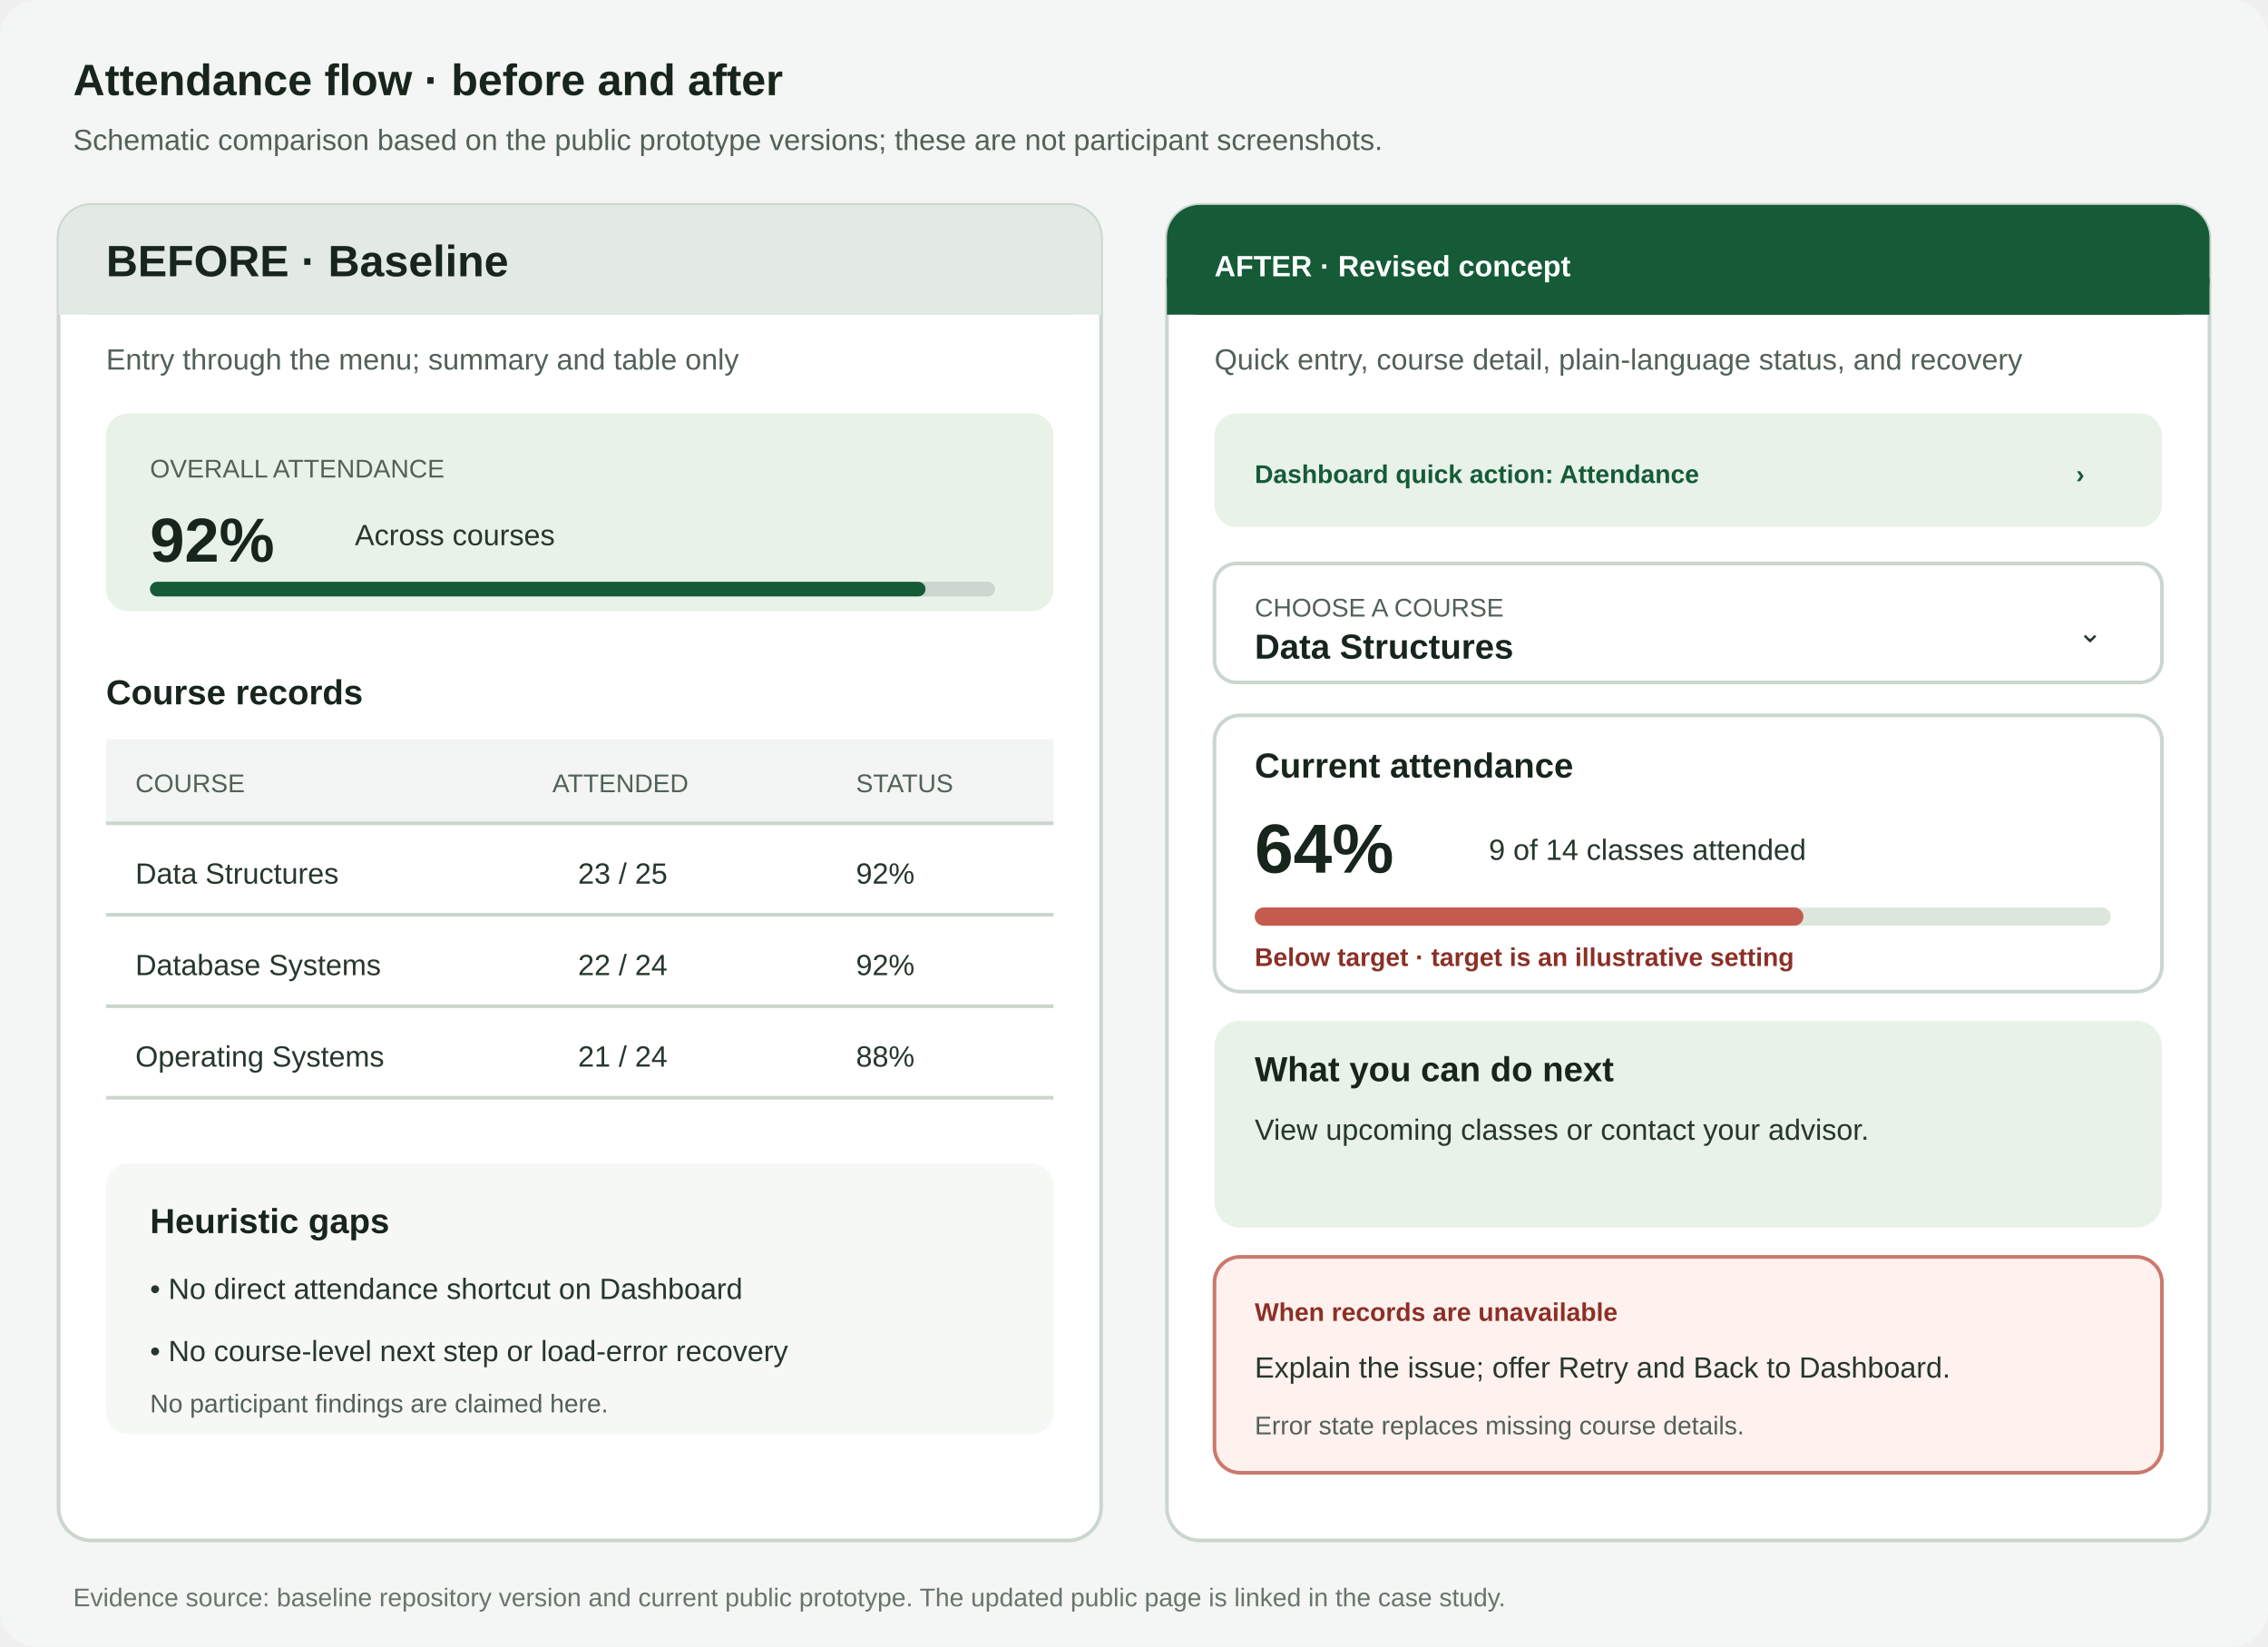
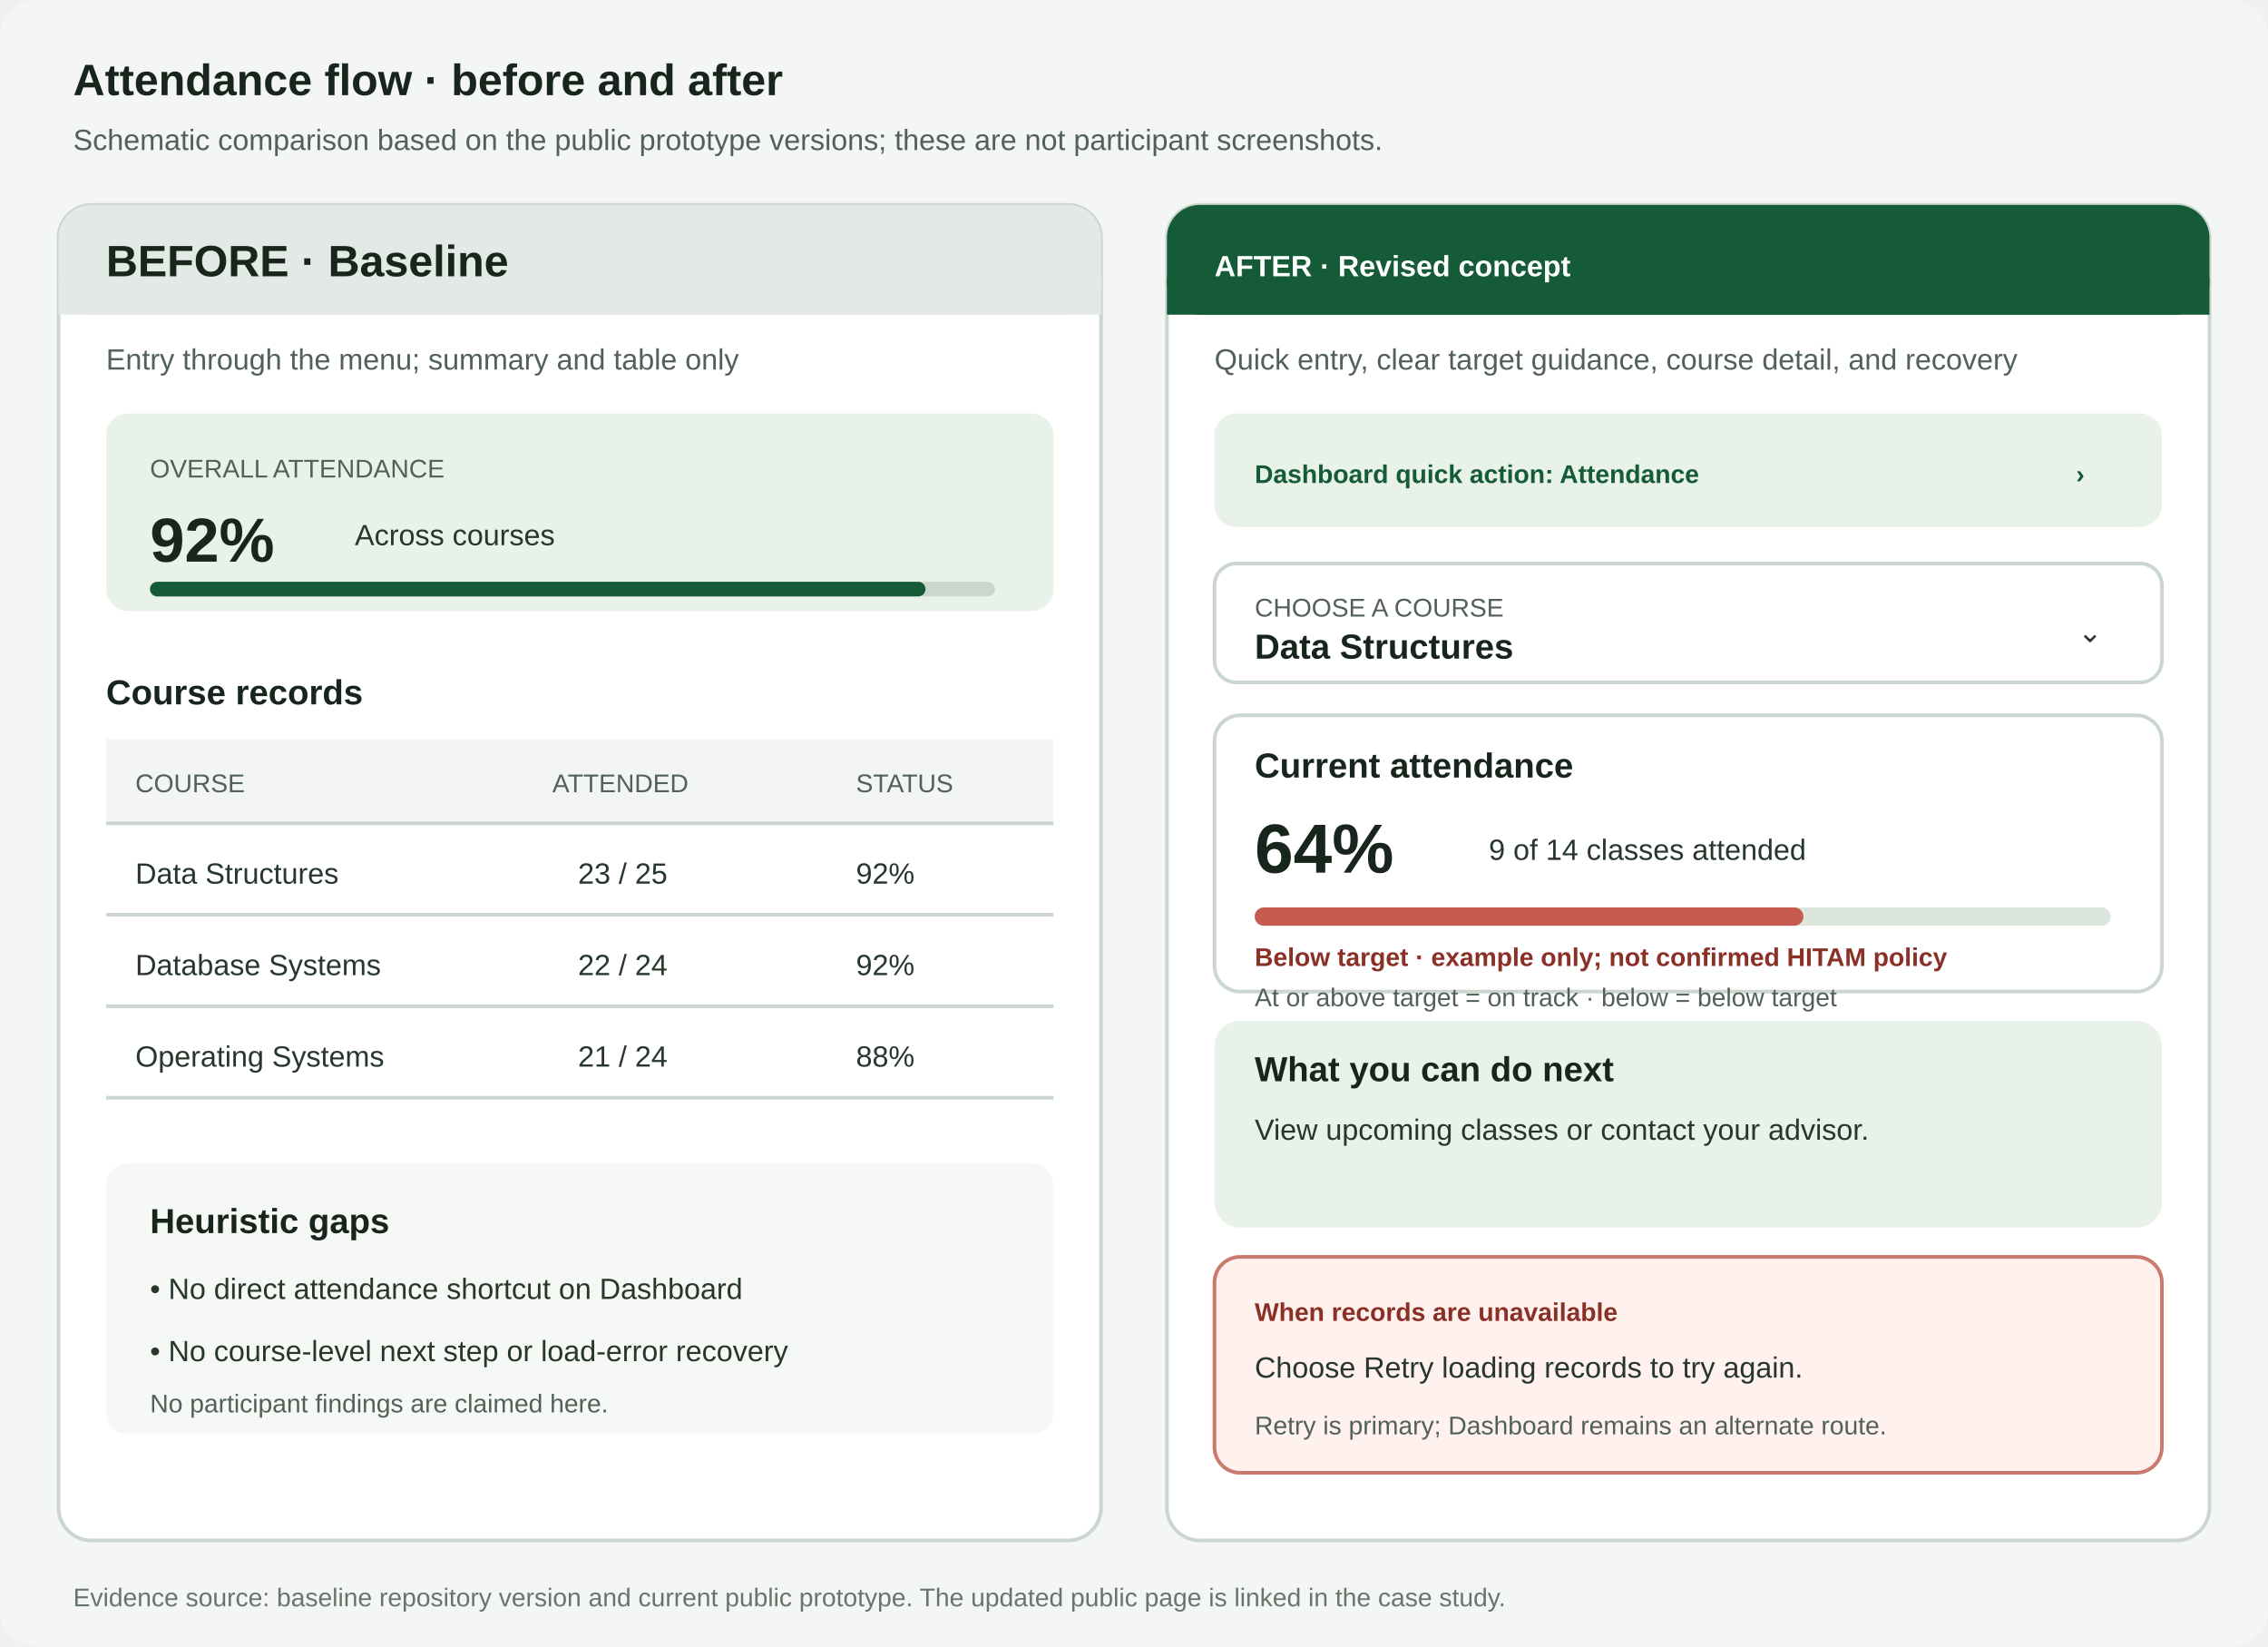
<svg xmlns="http://www.w3.org/2000/svg" width="1240" height="900" viewBox="0 0 1240 900" role="img" aria-labelledby="title desc">
  <defs>
    <style>
    .canvas{fill:#f3f6f4}.panel{fill:#fff;stroke:#cbd6ce;stroke-width:2}.head{font:700 24px Arial,sans-serif;fill:#17251c}.sub{font:16px Arial,sans-serif;fill:#526157}.section{font:700 19px Arial,sans-serif;fill:#17251c}.body{font:16px Arial,sans-serif;fill:#27372c}.small{font:14px Arial,sans-serif;fill:#526157}.brand{font:700 16px Arial,sans-serif;fill:#fff}.rule{stroke:#cbd6ce;stroke-width:2}.forest{fill:#155b37}.pale{fill:#e8f2e9}.error{fill:#fff1ee;stroke:#cb796c;stroke-width:2}.errortext{font:700 14px Arial,sans-serif;fill:#8b3026}.warn{font:700 14px Arial,sans-serif;fill:#8b3026}.tag{font:700 14px Arial,sans-serif;fill:#155b37}.muted{font:14px Arial,sans-serif;fill:#68756b}.white{fill:#fff}.arrow{stroke:#155b37;stroke-width:3;fill:none}
  </style>
  </defs>
  <rect class="canvas" width="1240" height="900" rx="20" />
  <text x="40" y="52" class="head">Attendance flow · before and after</text>
  <text x="40" y="82" class="sub">Schematic comparison based on the public prototype versions; these are not participant screenshots.</text>
  <rect x="32" y="112" width="570" height="730" rx="18" class="panel" />
  <rect x="638" y="112" width="570" height="730" rx="18" class="panel" />
  <rect x="32" y="112" width="570" height="60" rx="18" fill="#e3eae5" />
  <rect x="32" y="152" width="570" height="20" fill="#e3eae5" />
  <text x="58" y="151" class="head">BEFORE · Baseline</text>
  <text x="58" y="202" class="sub">Entry through the menu; summary and table only</text>
  <rect x="58" y="226" width="518" height="108" rx="12" class="pale" />
  <text x="82" y="261" class="small">OVERALL ATTENDANCE</text>
  <text x="82" y="307" class="head" style="font-size:34px">92%</text>
  <text x="194" y="298" class="body">Across courses</text>
  <rect x="82" y="318" width="462" height="8" rx="4" fill="#cbd6ce" />
  <rect x="82" y="318" width="424" height="8" rx="4" class="forest" />
  <text x="58" y="385" class="section">Course records</text>
  <rect x="58" y="404" width="518" height="45" fill="#f2f5f3" />
  <text x="74" y="433" class="small">COURSE</text>
  <text x="302" y="433" class="small">ATTENDED</text>
  <text x="468" y="433" class="small">STATUS</text>
  <line x1="58" y1="450" x2="576" y2="450" class="rule" />
  <text x="74" y="483" class="body">Data Structures</text>
  <text x="316" y="483" class="body">23 / 25</text>
  <text x="468" y="483" class="body">92%</text>
  <line x1="58" y1="500" x2="576" y2="500" class="rule" />
  <text x="74" y="533" class="body">Database Systems</text>
  <text x="316" y="533" class="body">22 / 24</text>
  <text x="468" y="533" class="body">92%</text>
  <line x1="58" y1="550" x2="576" y2="550" class="rule" />
  <text x="74" y="583" class="body">Operating Systems</text>
  <text x="316" y="583" class="body">21 / 24</text>
  <text x="468" y="583" class="body">88%</text>
  <line x1="58" y1="600" x2="576" y2="600" class="rule" />
  <rect x="58" y="636" width="518" height="148" rx="12" fill="#f6f8f6" />
  <text x="82" y="674" class="section">Heuristic gaps</text>
  <text x="82" y="710" class="body">• No direct attendance shortcut on Dashboard</text>
  <text x="82" y="744" class="body">• No course-level next step or load-error recovery</text>
  <text x="82" y="772" class="small">No participant findings are claimed here.</text>
  <rect x="638" y="112" width="570" height="60" rx="18" class="forest" />
  <rect x="638" y="152" width="570" height="20" class="forest" />
  <text x="664" y="151" class="brand">AFTER · Revised concept</text>
-   <text x="664" y="202" class="sub">Quick entry, course detail, plain-language status, and recovery</text>
+   <text x="664" y="202" class="sub">Quick entry, clear target guidance, course detail, and recovery</text>
  <rect x="664" y="226" width="518" height="62" rx="12" class="pale" />
  <text x="686" y="264" class="tag">Dashboard quick action: Attendance</text>
  <text x="1135" y="264" class="tag">›</text>
  <rect x="664" y="308" width="518" height="65" rx="12" class="panel" />
  <text x="686" y="337" class="small">CHOOSE A COURSE</text>
  <text x="686" y="360" class="section">Data Structures</text>
  <text x="1136" y="351" class="body">⌄</text>
  <rect x="664" y="391" width="518" height="151" rx="14" class="panel" />
  <text x="686" y="425" class="section">Current attendance</text>
  <text x="686" y="477" class="head" style="font-size:38px">64%</text>
  <text x="814" y="470" class="body">9 of 14 classes attended</text>
  <rect x="686" y="496" width="468" height="10" rx="5" fill="#dce6dd" />
  <rect x="686" y="496" width="300" height="10" rx="5" fill="#c45b4e" />
-   <text x="686" y="528" class="warn">Below target · target is an illustrative setting</text>
+   <text x="686" y="528" class="warn">Below target · example only; not confirmed HITAM policy</text>
+   <text x="686" y="550" class="small">At or above target = on track · below = below target</text>
  <rect x="664" y="558" width="518" height="113" rx="14" class="pale" />
  <text x="686" y="591" class="section">What you can do next</text>
  <text x="686" y="623" class="body">View upcoming classes or contact your advisor.</text>
  <rect x="686" y="638" width="202" height="0" rx="8" class="forest" />
  <rect x="664" y="687" width="518" height="118" rx="14" class="error" />
  <text x="686" y="722" class="errortext">When records are unavailable</text>
-   <text x="686" y="753" class="body">Explain the issue; offer Retry and Back to Dashboard.</text>
-   <text x="686" y="784" class="small">Error state replaces missing course details.</text>
+   <text x="686" y="753" class="body">Choose Retry loading records to try again.</text>
+   <text x="686" y="784" class="small">Retry is primary; Dashboard remains an alternate route.</text>
  <text x="40" y="878" class="muted">Evidence source: baseline repository version and current public prototype. The updated public page is linked in the case study.</text>
</svg>
